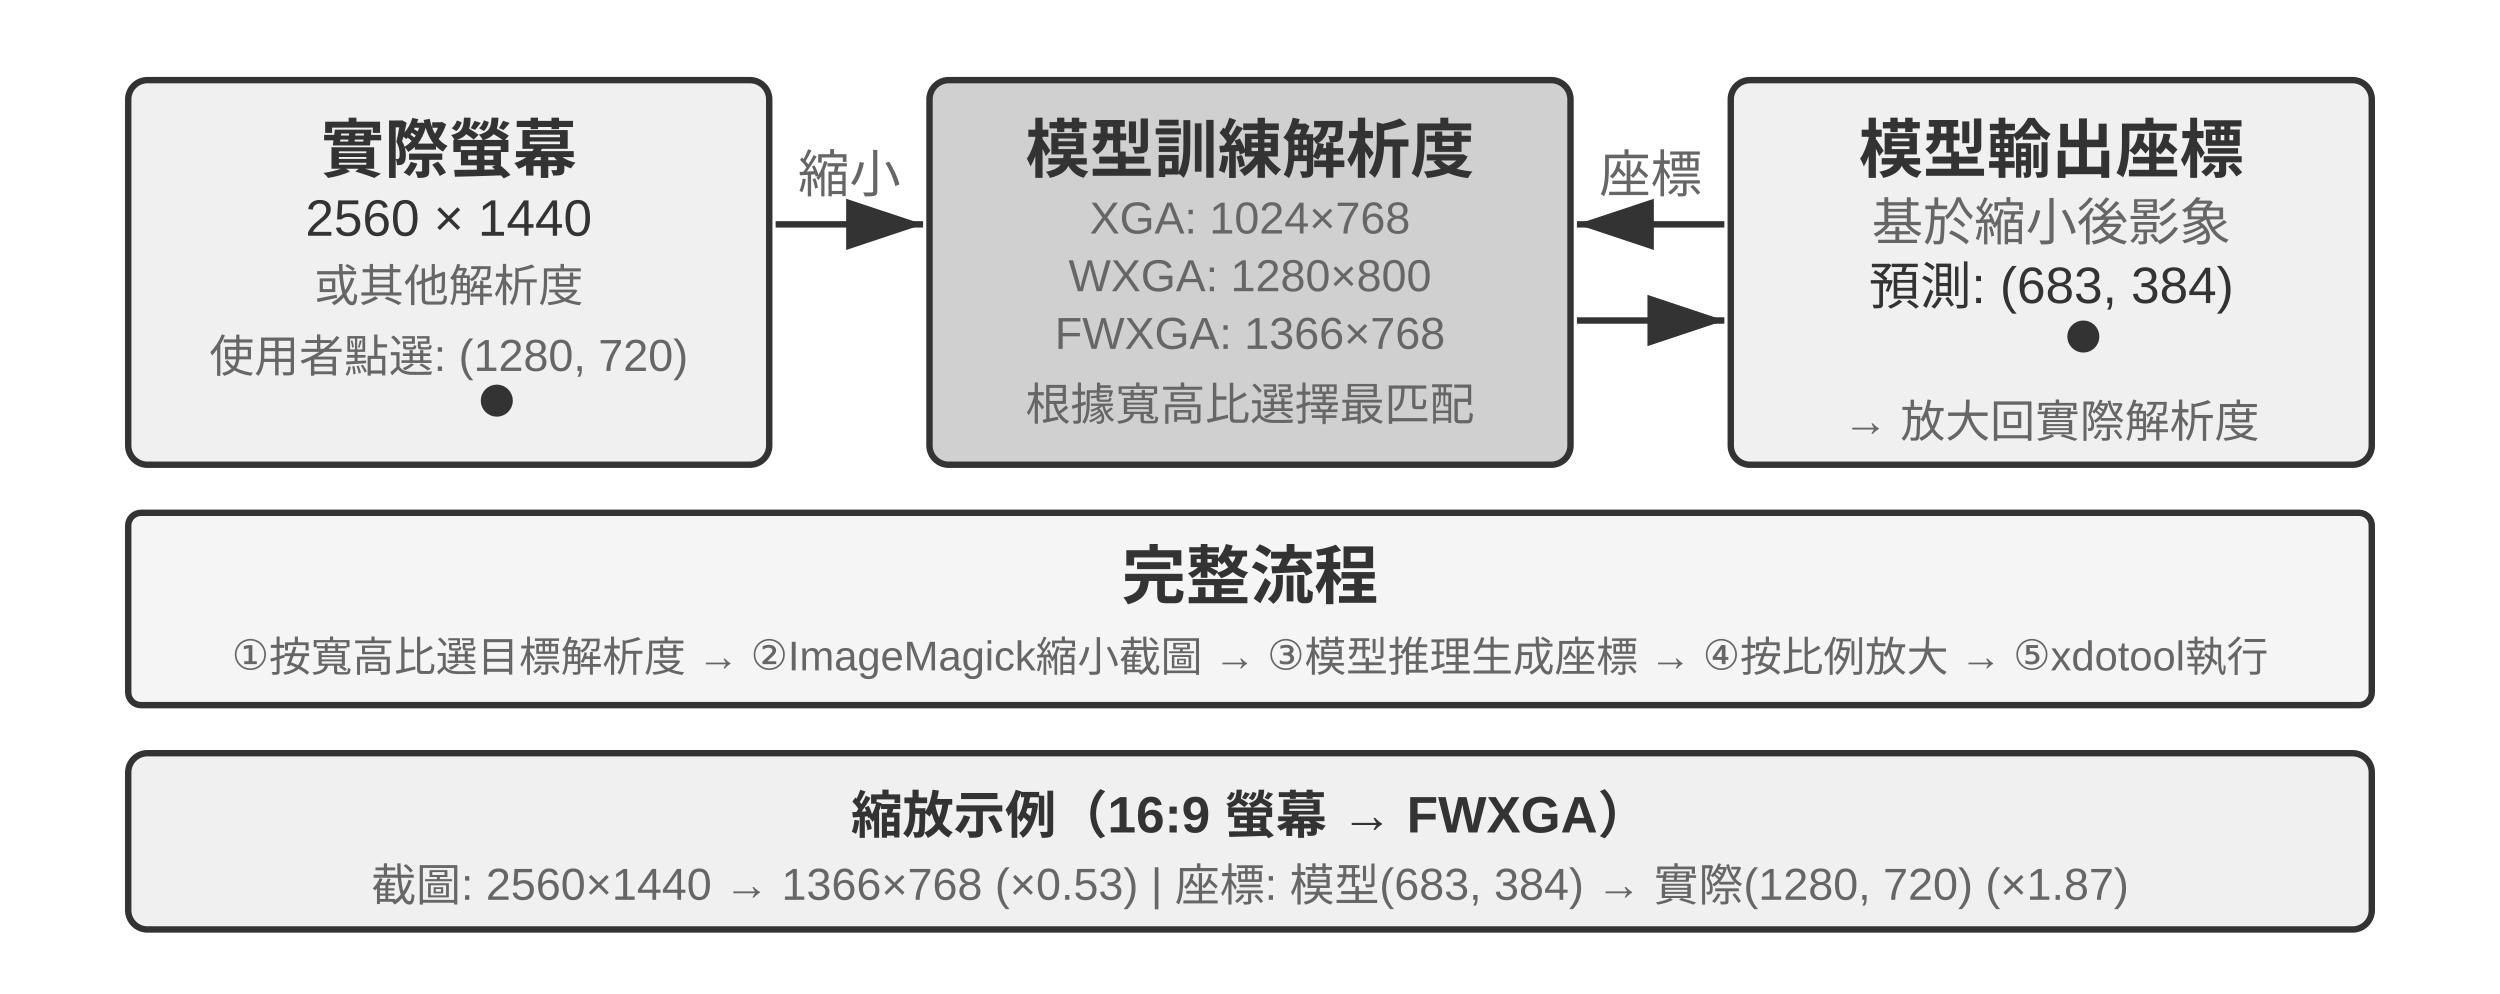
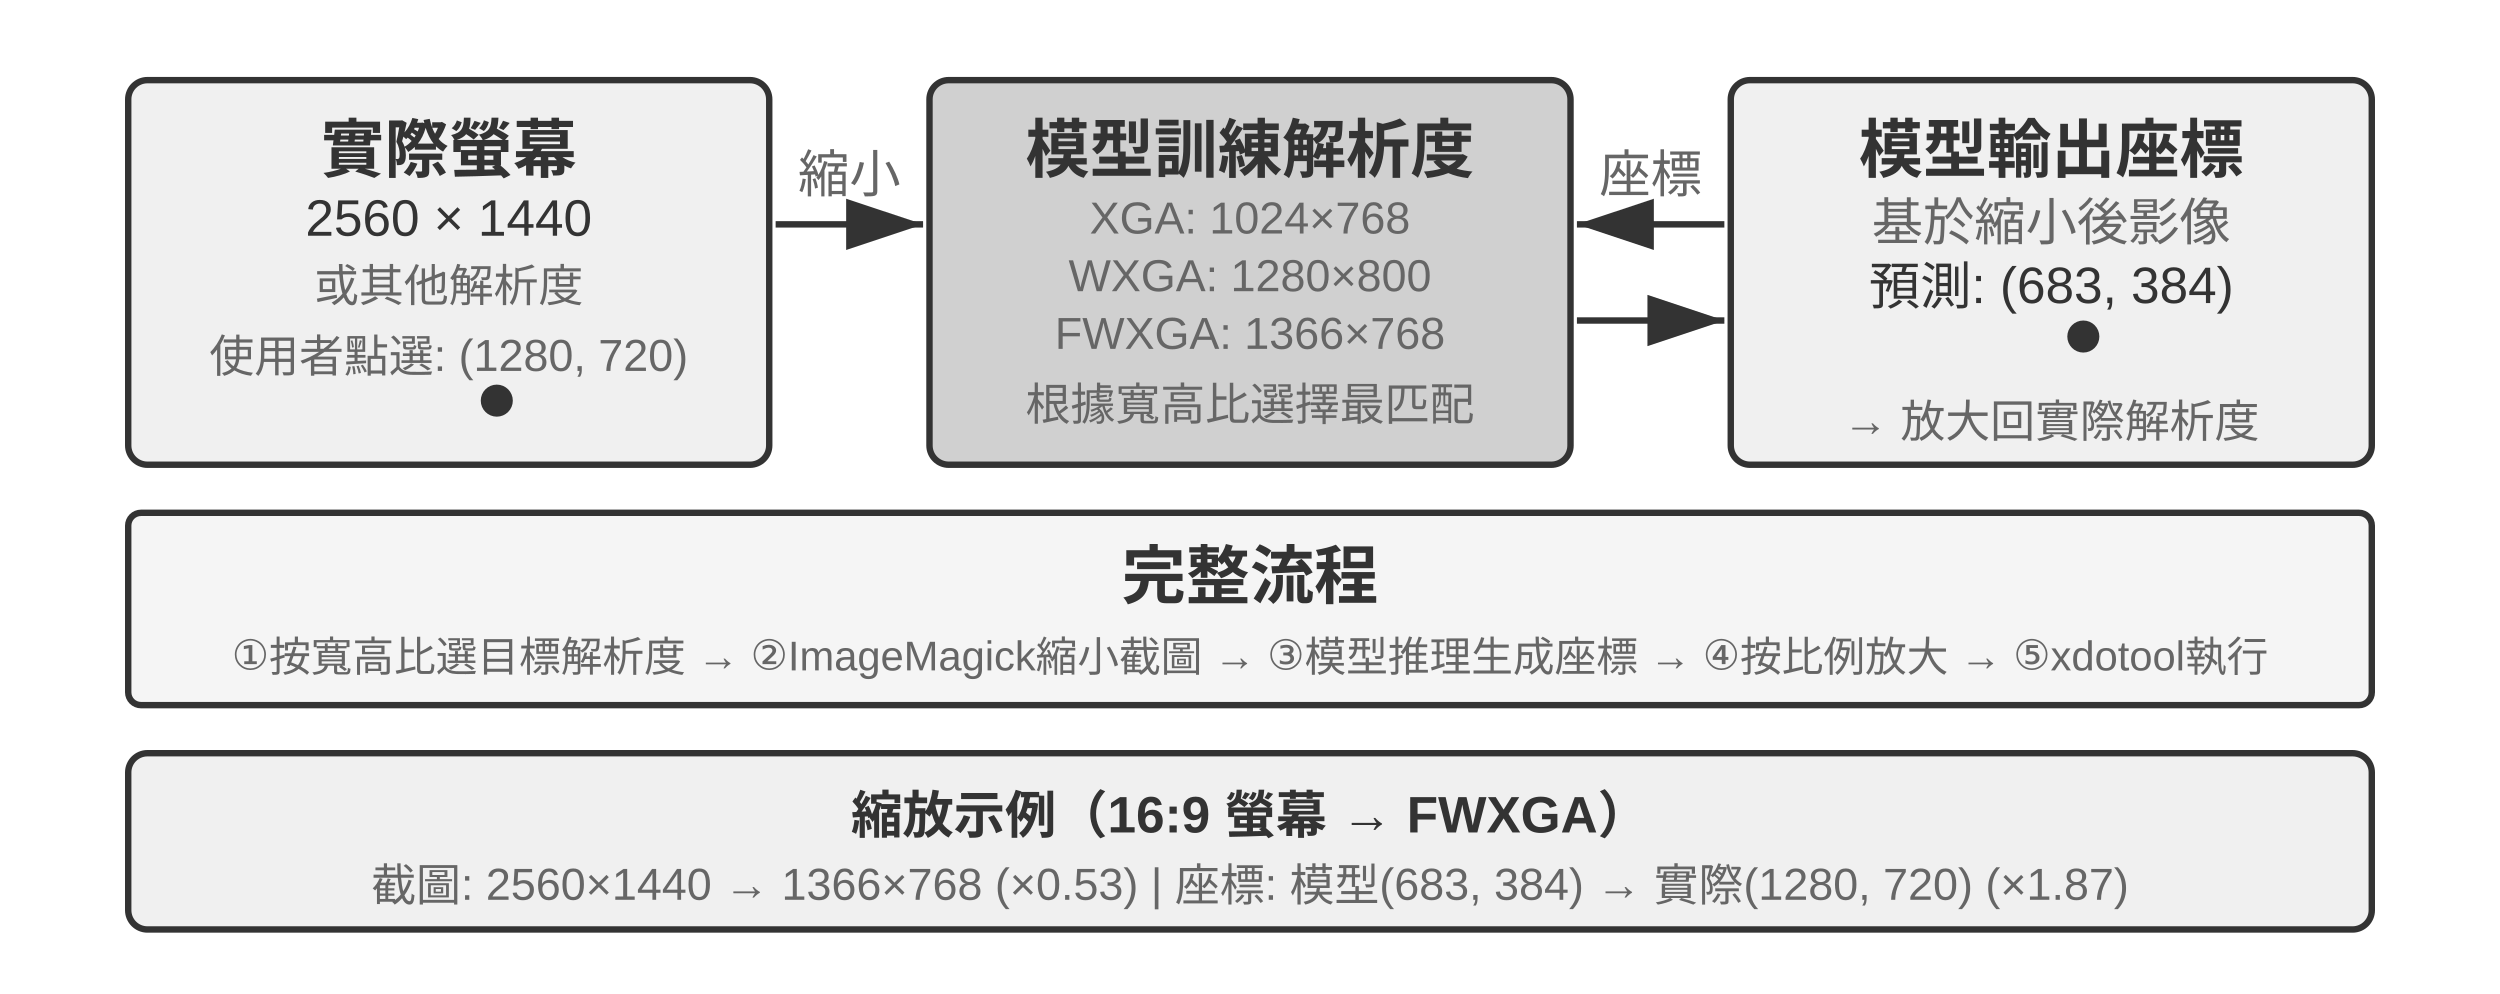
<svg xmlns="http://www.w3.org/2000/svg" viewBox="0 40 780 310" width="780" height="310" style="background:#ffffff">
  <defs>
    <marker id="ah" markerWidth="12" markerHeight="8" refX="12" refY="4" orient="auto">
      <polygon points="0 0, 12 4, 0 8" fill="#333333" />
    </marker>
    <marker id="ah-light" markerWidth="12" markerHeight="8" refX="12" refY="4" orient="auto">
      <polygon points="0 0, 12 4, 0 8" fill="#999999" />
    </marker>
  </defs>
  <rect x="40" y="65" width="200" height="120" rx="6" fill="#f0f0f0" stroke="#333333" stroke-width="2" />
  <text x="140" y="85" font-family="Arial, 'Helvetica Neue', Helvetica, 'PingFang SC', 'Microsoft YaHei', sans-serif" font-size="20" fill="#333333" text-anchor="middle" dominant-baseline="central" font-weight="bold">實際螢幕</text>
  <text x="140" y="108" font-family="Arial, 'Helvetica Neue', Helvetica, 'PingFang SC', 'Microsoft YaHei', sans-serif" font-size="16" fill="#333333" text-anchor="middle" dominant-baseline="central" font-weight="normal">2560 × 1440</text>
  <text x="140" y="128" font-family="Arial, 'Helvetica Neue', Helvetica, 'PingFang SC', 'Microsoft YaHei', sans-serif" font-size="14" fill="#666666" text-anchor="middle" dominant-baseline="central" font-weight="normal">或其他解析度</text>
  <text x="140" y="150" font-family="Arial, 'Helvetica Neue', Helvetica, 'PingFang SC', 'Microsoft YaHei', sans-serif" font-size="14" fill="#666666" text-anchor="middle" dominant-baseline="central" font-weight="normal">使用者點選: (1280, 720)</text>
  <circle cx="155" cy="165" r="4" fill="#333333" stroke="#333333" stroke-width="2" />
  <rect x="290" y="65" width="200" height="120" rx="6" fill="#d0d0d0" stroke="#333333" stroke-width="2" />
  <text x="390" y="85" font-family="Arial, 'Helvetica Neue', Helvetica, 'PingFang SC', 'Microsoft YaHei', sans-serif" font-size="20" fill="#333333" text-anchor="middle" dominant-baseline="central" font-weight="bold">模型訓練解析度</text>
  <text x="390" y="108" font-family="Arial, 'Helvetica Neue', Helvetica, 'PingFang SC', 'Microsoft YaHei', sans-serif" font-size="14" fill="#666666" text-anchor="middle" dominant-baseline="central" font-weight="normal">XGA: 1024×768</text>
  <text x="390" y="126" font-family="Arial, 'Helvetica Neue', Helvetica, 'PingFang SC', 'Microsoft YaHei', sans-serif" font-size="14" fill="#666666" text-anchor="middle" dominant-baseline="central" font-weight="normal">WXGA: 1280×800</text>
  <text x="390" y="144" font-family="Arial, 'Helvetica Neue', Helvetica, 'PingFang SC', 'Microsoft YaHei', sans-serif" font-size="14" fill="#666666" text-anchor="middle" dominant-baseline="central" font-weight="normal">FWXGA: 1366×768</text>
  <text x="390" y="165" font-family="Arial, 'Helvetica Neue', Helvetica, 'PingFang SC', 'Microsoft YaHei', sans-serif" font-size="14" fill="#666666" text-anchor="middle" dominant-baseline="central" font-weight="normal">根據寬高比選擇最匹配</text>
  <rect x="540" y="65" width="200" height="120" rx="6" fill="#f0f0f0" stroke="#333333" stroke-width="2" />
  <text x="640" y="85" font-family="Arial, 'Helvetica Neue', Helvetica, 'PingFang SC', 'Microsoft YaHei', sans-serif" font-size="20" fill="#333333" text-anchor="middle" dominant-baseline="central" font-weight="bold">模型輸出座標</text>
-   <text x="640" y="108" font-family="Arial, 'Helvetica Neue', Helvetica, 'PingFang SC', 'Microsoft YaHei', sans-serif" font-size="16" fill="#666666" text-anchor="middle" dominant-baseline="central" font-weight="normal">基於縮小後影象</text>
+   <text x="640" y="108" font-family="Arial, 'Helvetica Neue', Helvetica, 'PingFang SC', 'Microsoft YaHei', sans-serif" font-size="16" fill="#666666" text-anchor="middle" dominant-baseline="central" font-weight="normal">基於縮小後影像</text>
  <text x="640" y="128" font-family="Arial, 'Helvetica Neue', Helvetica, 'PingFang SC', 'Microsoft YaHei', sans-serif" font-size="16" fill="#333333" text-anchor="middle" dominant-baseline="central" font-weight="normal">預測: (683, 384)</text>
  <circle cx="650" cy="145" r="4" fill="#333333" stroke="#333333" stroke-width="2" />
  <text x="640" y="168" font-family="Arial, 'Helvetica Neue', Helvetica, 'PingFang SC', 'Microsoft YaHei', sans-serif" font-size="14" fill="#666666" text-anchor="middle" dominant-baseline="central" font-weight="normal">→ 放大回實際解析度</text>
  <line x1="242" y1="110" x2="288" y2="110" stroke="#333333" stroke-width="2" marker-end="url(#ah)" />
  <text x="265.0" y="100.0" font-family="Arial, 'Helvetica Neue', Helvetica, 'PingFang SC', 'Microsoft YaHei', sans-serif" font-size="16" fill="#666666" text-anchor="middle">縮小</text>
  <line x1="492" y1="140" x2="538" y2="140" stroke="#333333" stroke-width="2" marker-end="url(#ah)" />
  <line x1="538" y1="110" x2="492" y2="110" stroke="#333333" stroke-width="2" marker-end="url(#ah)" />
  <text x="515.0" y="100.0" font-family="Arial, 'Helvetica Neue', Helvetica, 'PingFang SC', 'Microsoft YaHei', sans-serif" font-size="16" fill="#666666" text-anchor="middle">座標</text>
  <rect x="40" y="200" width="700" height="60" rx="4" fill="#f5f5f5" stroke="#333333" stroke-width="2" />
  <text x="390" y="218" font-family="Arial, 'Helvetica Neue', Helvetica, 'PingFang SC', 'Microsoft YaHei', sans-serif" font-size="20" fill="#333333" text-anchor="middle" dominant-baseline="central" font-weight="bold">完整流程</text>
  <text x="390" y="242" font-family="Arial, 'Helvetica Neue', Helvetica, 'PingFang SC', 'Microsoft YaHei', sans-serif" font-size="13" fill="#666666" text-anchor="middle" dominant-baseline="central" font-weight="normal">①按寬高比選目標解析度 → ②ImageMagick縮小截圖 → ③模型推理生成座標 → ④按比例放大 → ⑤xdotool執行</text>
  <rect x="40" y="275" width="700" height="55" rx="6" fill="#f0f0f0" stroke="#333333" stroke-width="2" />
  <text x="390" y="293" font-family="Arial, 'Helvetica Neue', Helvetica, 'PingFang SC', 'Microsoft YaHei', sans-serif" font-size="16" fill="#333333" text-anchor="middle" dominant-baseline="central" font-weight="bold">縮放示例（16:9 螢幕 → FWXGA）</text>
  <text x="390" y="315" font-family="Arial, 'Helvetica Neue', Helvetica, 'PingFang SC', 'Microsoft YaHei', sans-serif" font-size="14" fill="#666666" text-anchor="middle" dominant-baseline="central" font-weight="normal">截圖: 2560×1440 → 1366×768 (×0.53)  |  座標: 模型(683, 384) → 實際(1280, 720) (×1.87)</text>
</svg>
